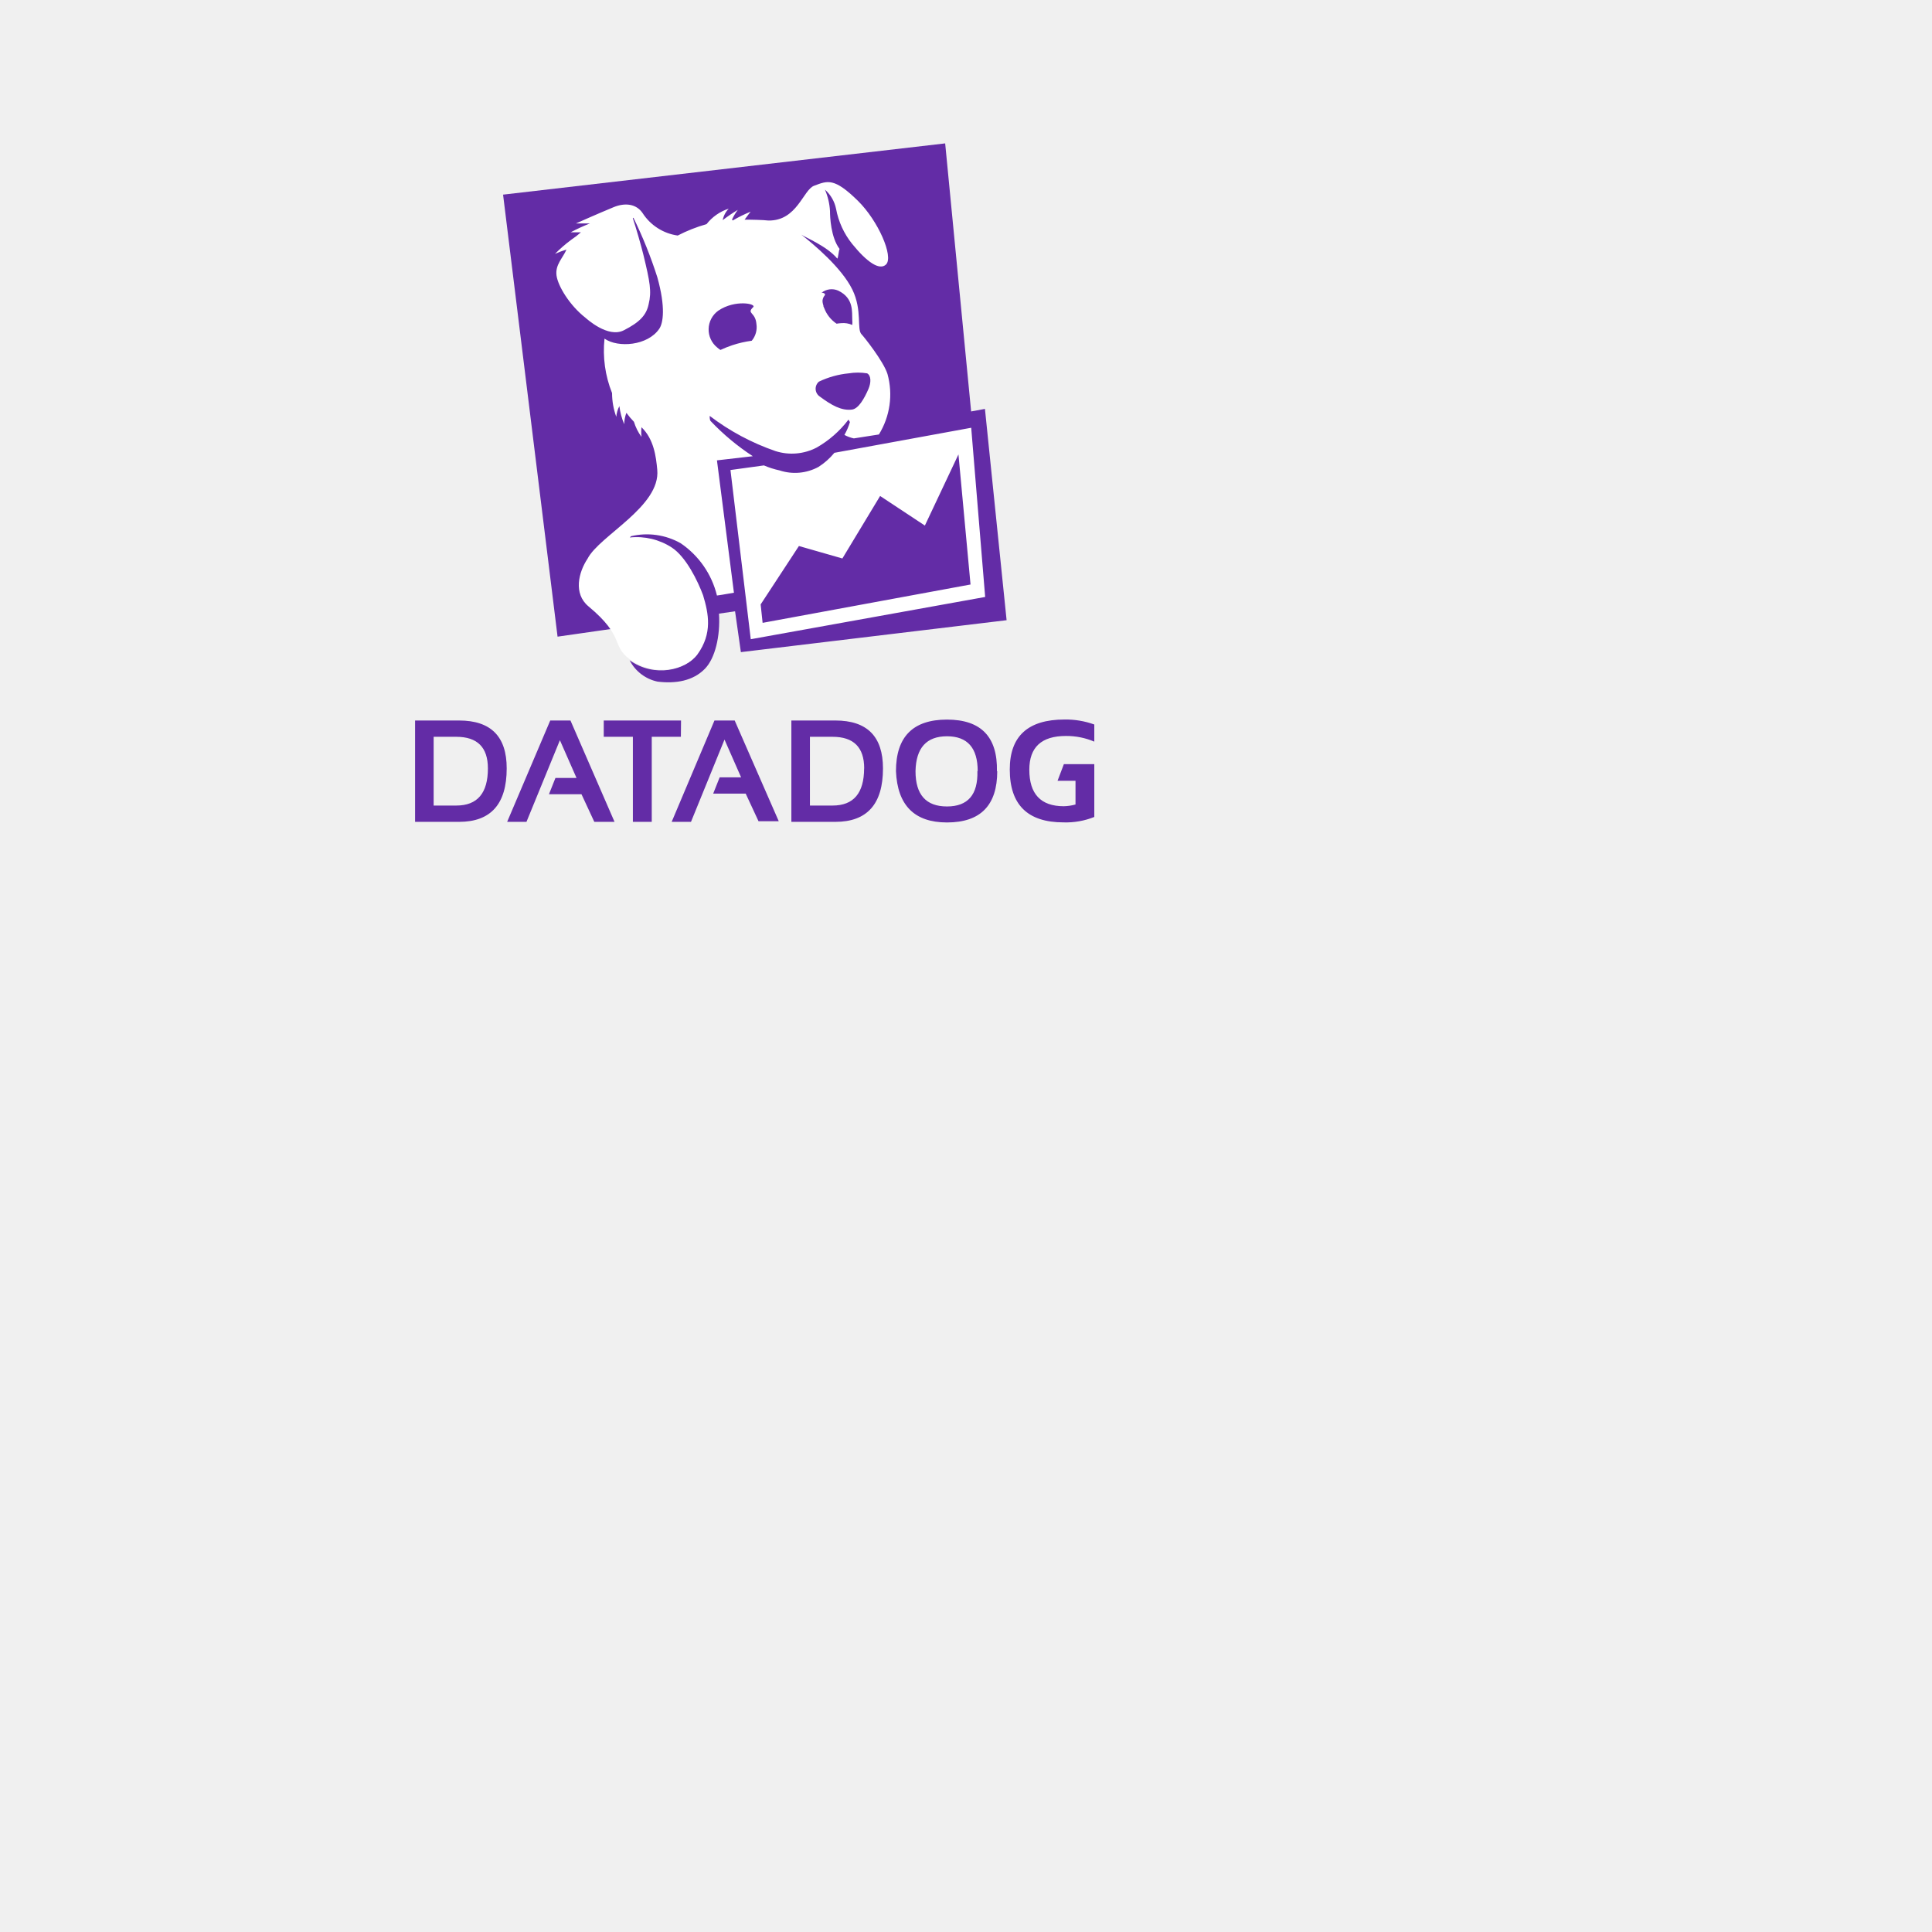
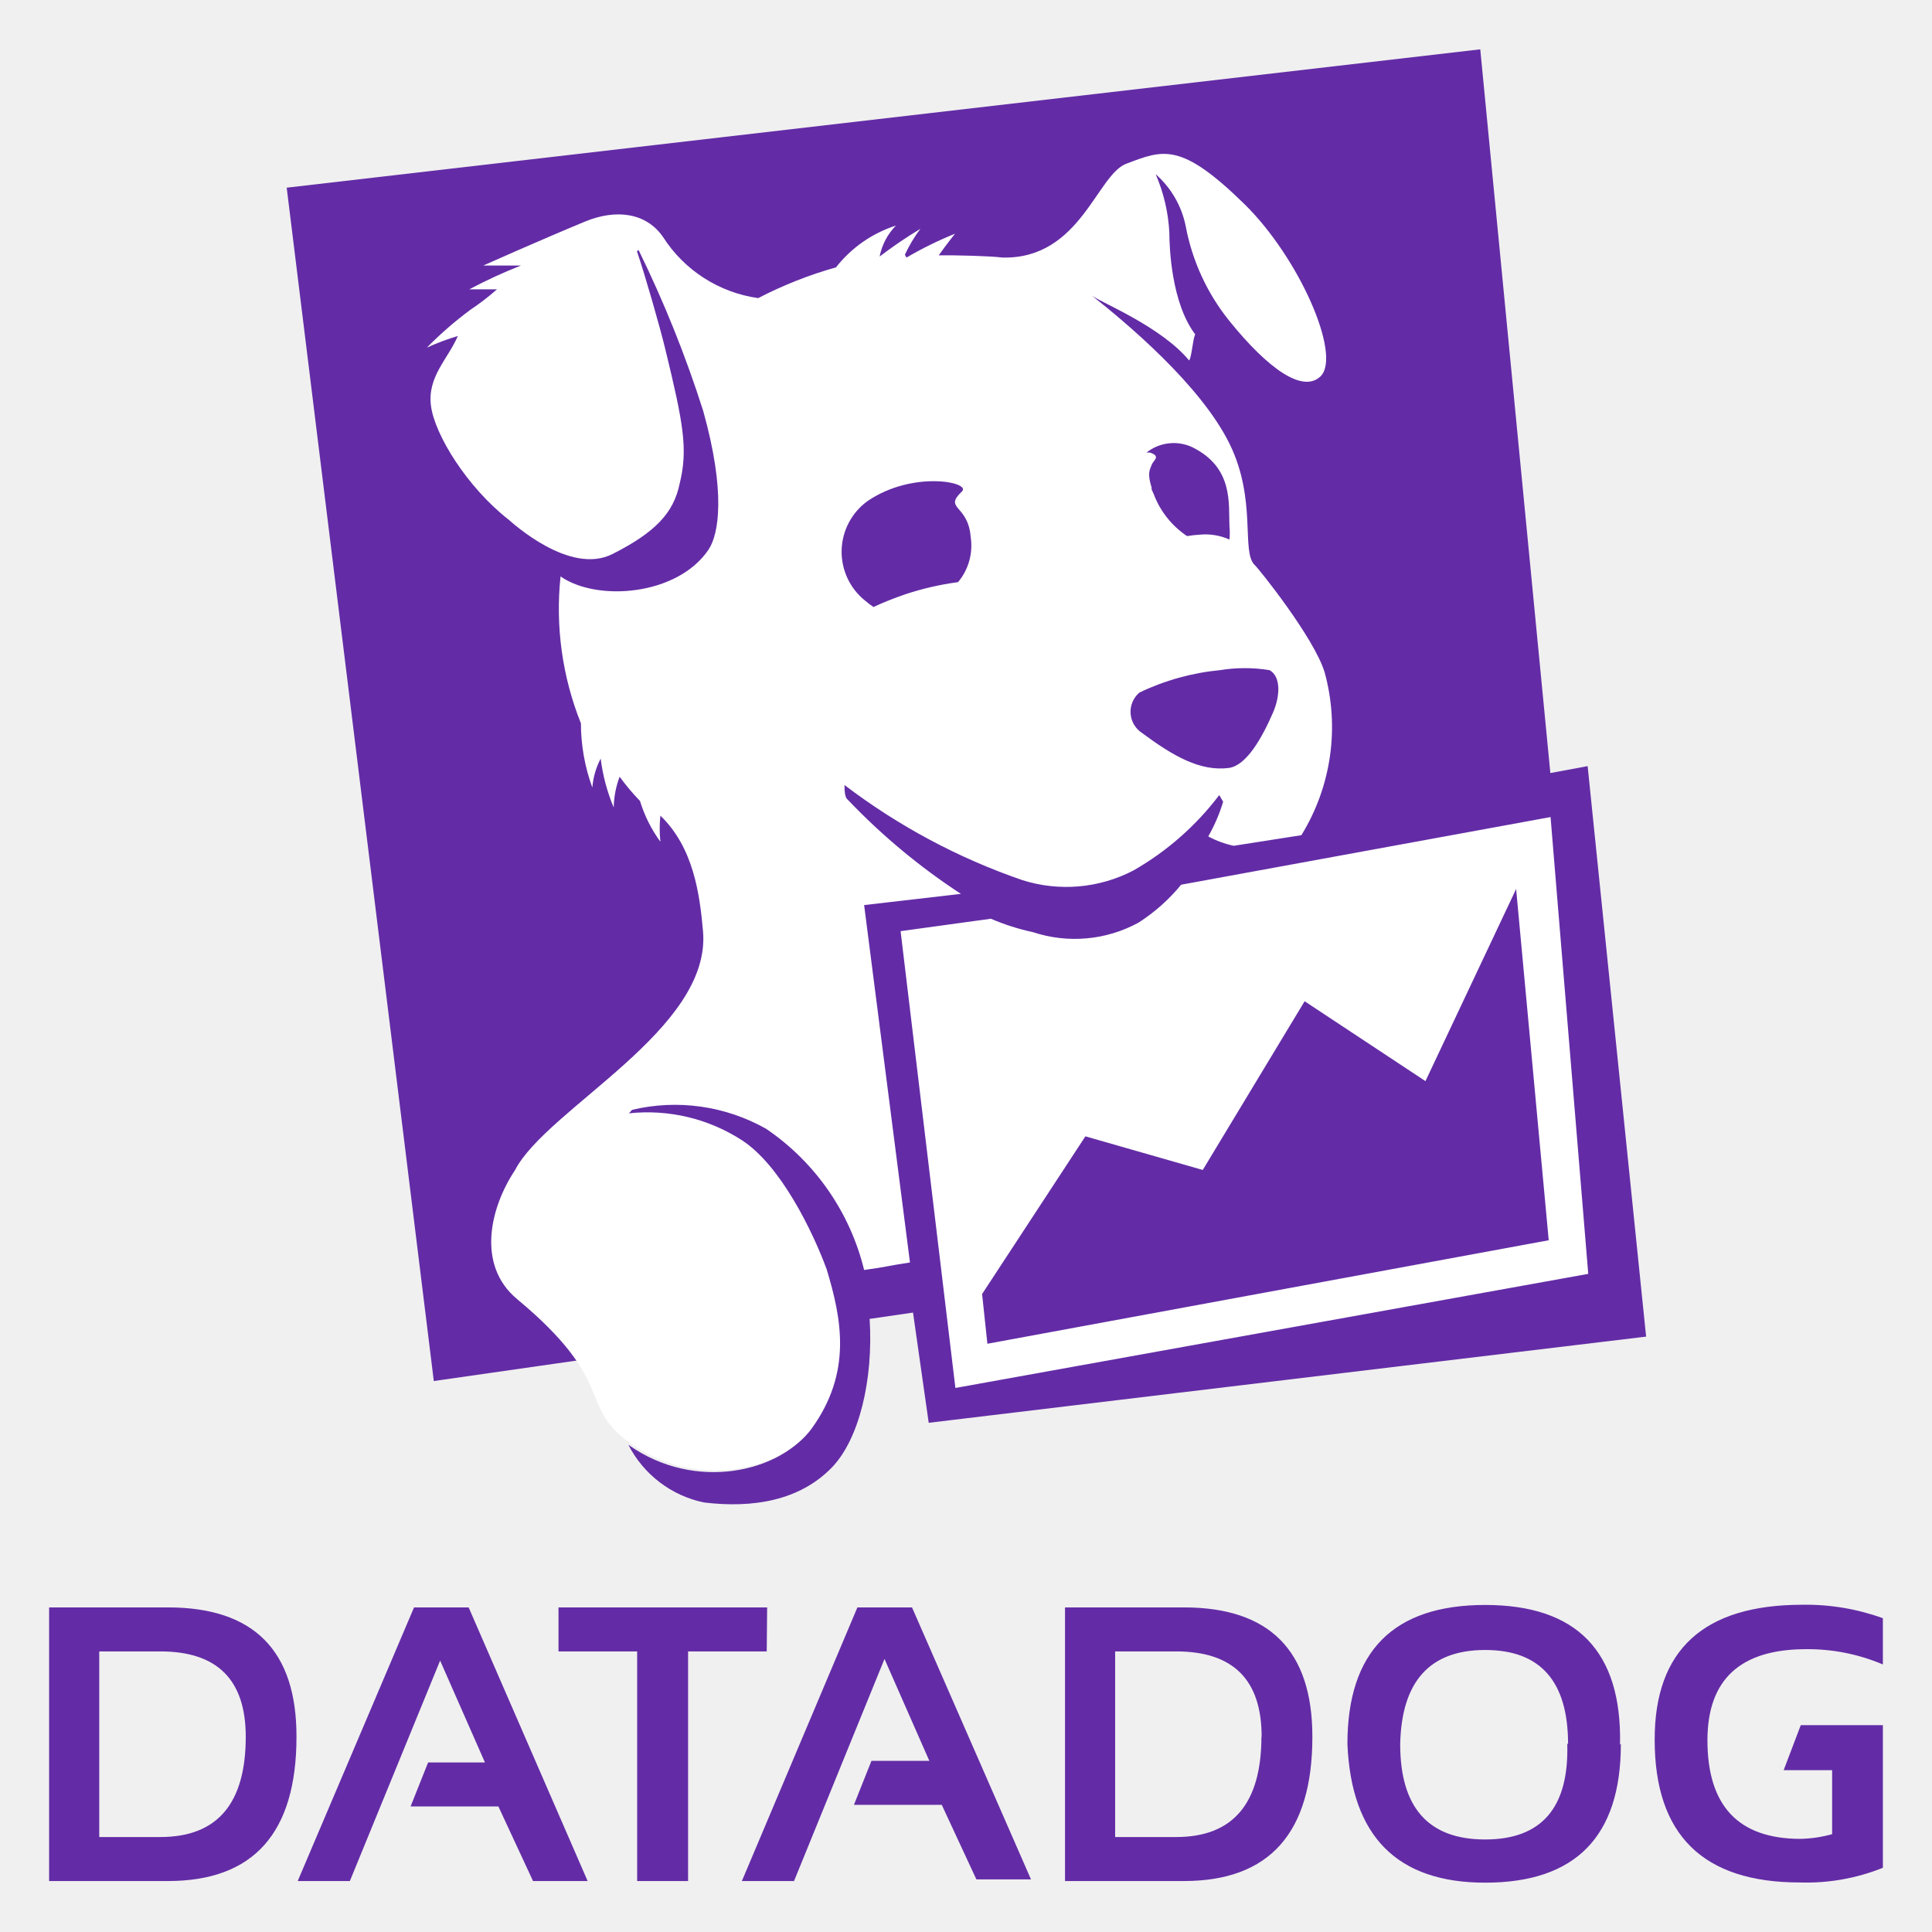
- <svg xmlns="http://www.w3.org/2000/svg" width="256" height="256">
-   <path d="m 75.59,95.47 5.84,13.43 h -2.68 l -1.7,-3.66 h -4.31 l 0.86,-2.16 h 2.79 l -2.2,-5 -4.43,10.82 H 67.2 l 5.71,-13.43 z m 14.65,0 H 80 v 2.16 h 3.86 v 11.27 h 2.5 V 97.63 h 3.86 z m -23.1,6.35 q 0,7.08 -6.31,7.08 H 55 V 95.47 h 5.83 q 6.32,0 6.31,6.35 z m -2.49,0 c 0,-2.8 -1.4,-4.19 -4.19,-4.19 h -3 v 9.11 h 3 q 4.19,0 4.19,-4.92 z m 76.32,-0.57 -0.84,2.21 h 2.38 v 3.14 a 6.32,6.32 0 0 1 -1.55,0.23 c -3.05,0 -4.57,-1.62 -4.57,-4.84 q 0,-4.47 4.84,-4.47 A 9.43,9.43 0 0 1 145,98.27 V 96 a 11.09,11.09 0 0 0 -3.95,-0.66 q -7.26,0 -7.25,6.63 0,7 7.12,7 a 10.07,10.07 0 0 0 4.08,-0.72 v -7 z M 94.67,95.47 89,108.9 h 2.56 L 96,98 l 2.2,5 h -2.84 l -0.86,2.16 h 4.31 l 1.7,3.66 h 2.68 L 97.35,95.47 Z m 22.33,6.35 q 0,7.08 -6.31,7.08 h -5.83 V 95.47 h 5.83 q 6.31,0 6.31,6.35 z m -2.49,0 c 0,-2.8 -1.4,-4.19 -4.19,-4.19 h -3 v 9.11 h 3 q 4.17,0 4.18,-4.92 z m 16,-47.64 2.87,28 L 98.17,86.41 97.4,81 95.27,81.31 c 0.19,3 -0.52,5.92 -1.86,7.3 -1.58,1.62 -3.86,2 -6.27,1.71 a 5.4,5.4 0 0 1 -3.71,-2.83 c 3.33,2.36 7.46,1.27 8.87,-0.7 a 7,7 0 0 0 1.33,-5.26 L 73.88,84.36 66.66,25.79 125.24,19 l 3.44,35.52 z m 1.63,48 q 0,6.8 -6.66,6.8 -6.47,0 -6.76,-6.8 0,-6.83 6.76,-6.83 6.76,0 6.62,6.85 z m -2.59,0 q 0,-4.62 -4.07,-4.62 -4.07,0 -4.17,4.62 0,4.68 4.17,4.68 4.17,0 4.03,-4.71 z" fill="#632ca6" />
-   <path d="m 99.75,60.45 a 31.34,31.34 0 0 1 -5.57,-4.64 c -0.17,-0.13 -0.14,-0.7 -0.14,-0.7 a 31.14,31.14 0 0 0 8.71,4.66 7.13,7.13 0 0 0 5.47,-0.47 14,14 0 0 0 4.21,-3.7 l 0.19,0.33 a 8.22,8.22 0 0 1 -0.73,1.7 4.58,4.58 0 0 0 1.25,0.46 l 3.32,-0.52 a 10.12,10.12 0 0 0 1.14,-8 c -0.52,-1.7 -3.23,-5.08 -3.43,-5.26 -0.68,-0.65 0.12,-3.18 -1.23,-5.94 -1.43,-2.92 -5.14,-6 -6.76,-7.28 0.48,0.35 3.41,1.53 4.77,3.18 0.13,-0.17 0.18,-1.06 0.3,-1.28 -1.17,-1.54 -1.27,-4.27 -1.27,-5 a 8.3,8.3 0 0 0 -0.67,-2.86 4.6,4.6 0 0 1 1.47,2.53 10.47,10.47 0 0 0 2.13,4.65 c 1.92,2.38 3.64,3.6 4.51,2.72 1,-1.06 -1.06,-5.78 -3.74,-8.42 -3.14,-3.08 -4,-2.68 -5.8,-2 -1.46,0.53 -2.26,4.69 -6.08,4.61 -0.65,-0.08 -2.31,-0.12 -3.14,-0.11 0.43,-0.6 0.8,-1.06 0.8,-1.06 a 18.09,18.09 0 0 0 -2.38,1.17 L 97,29.08 a 7.11,7.11 0 0 1 0.76,-1.27 21.92,21.92 0 0 0 -2,1.36 3,3 0 0 1 0.8,-1.52 6.11,6.11 0 0 0 -2.94,2.05 20.24,20.24 0 0 0 -3.82,1.51 6.64,6.64 0 0 1 -4.67,-3 c -0.83,-1.2 -2.31,-1.38 -3.82,-0.76 -2.2,0.91 -5,2.16 -5,2.16 0,0 0.91,0 1.85,0 a 24.26,24.26 0 0 0 -2.54,1.17 c 0,0 0.61,0 1.36,0 a 12.1,12.1 0 0 1 -1.3,1 18.06,18.06 0 0 0 -2.14,1.86 11.56,11.56 0 0 1 1.52,-0.57 c -0.5,1.15 -1.5,2 -1.32,3.42 0.18,1.42 1.77,4 3.82,5.6 0.18,0.15 3,2.74 5.09,1.68 2.09,-1.06 3,-2 3.3,-3.47 0.41,-1.67 0.18,-2.93 -0.7,-6.55 -0.29,-1.2 -1,-3.66 -1.4,-4.84 l 0.08,-0.06 a 57.76,57.76 0 0 1 3.17,7.89 c 1.12,4 0.77,6.07 0.26,6.82 -1.53,2.26 -5.47,2.56 -7.26,1.31 a 15.13,15.13 0 0 0 1,7.21 9.22,9.22 0 0 0 0.56,3.15 3.74,3.74 0 0 1 0.41,-1.42 9.06,9.06 0 0 0 0.64,2.4 4.5,4.5 0 0 1 0.29,-1.51 11,11 0 0 0 1,1.19 6.66,6.66 0 0 0 1,2 6.07,6.07 0 0 1 0,-1.28 c 1.64,1.58 1.93,3.88 2.09,5.64 0.46,4.86 -7.66,8.72 -9.23,11.77 -1.2,1.8 -1.91,4.64 0.11,6.32 4.88,4.06 3,5.18 5.45,7 3.35,2.44 7.55,1.35 9,-0.64 2,-2.77 1.48,-5.38 0.74,-7.83 C 92.47,77 90.9,73.77 89,72.54 a 8.53,8.53 0 0 0 -5.54,-1.32 l 0.15,-0.17 a 9.1,9.1 0 0 1 6.58,0.93 11.74,11.74 0 0 1 4.81,6.93 c 1.1,-0.15 1.25,-0.22 2.25,-0.37 L 95,61 Z m 11.32,-21.94 c 2.08,1 1.81,2.81 1.86,3.89 a 3.29,3.29 0 0 1 0,0.66 2.88,2.88 0 0 0 -1.46,-0.24 5.87,5.87 0 0 0 -0.62,0.07 4.29,4.29 0 0 1 -1.64,-2.07 l -0.1,-0.22 v -0.09 0 c -0.23,-0.73 -0.08,-0.88 0,-1.11 0.08,-0.23 0.48,-0.42 -0.08,-0.61 h -0.17 a 2.15,2.15 0 0 1 2.21,-0.28 z m -2.56,12.06 a 11.72,11.72 0 0 1 3.95,-1.1 7.56,7.56 0 0 1 2.44,0 c 0.54,0.3 0.54,1.22 0.17,2.08 -0.54,1.24 -1.3,2.6 -2.17,2.72 -1.4,0.18 -2.73,-0.58 -4.25,-1.71 a 1.24,1.24 0 0 1 -0.14,-1.99 z m -13.34,-9.4 c 2.23,-1.52 5.11,-0.92 4.63,-0.47 -0.92,0.88 0.3,0.62 0.43,2.23 a 2.79,2.79 0 0 1 -0.62,2.22 14.16,14.16 0 0 0 -2.57,0.59 15.74,15.74 0 0 0 -1.58,0.63 3.68,3.68 0 0 1 -0.41,-0.31 3.07,3.07 0 0 1 0.12,-4.89 z M 128.69,56.68 110.56,60 a 9,9 0 0 1 -2.09,1.86 6.53,6.53 0 0 1 -5.18,0.47 11.18,11.18 0 0 1 -2.07,-0.66 l -4.43,0.61 2.69,22.42 31.06,-5.6 z m -27.64,25.85 -0.26,-2.44 5.07,-7.74 5.76,1.65 5,-8.28 5.93,3.92 4.45,-9.43 1.6,17.24 z" fill="#ffffff" />
+ <svg xmlns="http://www.w3.org/2000/svg" width="256" height="256" viewport="0 0 256 256" version="1.1" id="svg2">
+   <defs id="defs2" />
+   <g transform="matrix(2.699783,0,0,2.699783,-141.9783,-44.75913)" id="g2">
+     <path d="m 75.59,95.47 5.84,13.43 h -2.68 l -1.7,-3.66 h -4.31 l 0.86,-2.16 h 2.79 l -2.2,-5 -4.43,10.82 H 67.2 l 5.71,-13.43 z m 14.65,0 H 80 v 2.16 h 3.86 v 11.27 h 2.5 V 97.63 h 3.86 z m -23.1,6.35 q 0,7.08 -6.31,7.08 H 55 V 95.47 h 5.83 q 6.32,0 6.31,6.35 z m -2.49,0 c 0,-2.8 -1.4,-4.19 -4.19,-4.19 h -3 v 9.11 h 3 q 4.19,0 4.19,-4.92 z m 76.32,-0.57 -0.84,2.21 h 2.38 v 3.14 a 6.32,6.32 0 0 1 -1.55,0.23 c -3.05,0 -4.57,-1.62 -4.57,-4.84 q 0,-4.47 4.84,-4.47 A 9.43,9.43 0 0 1 145,98.27 V 96 a 11.09,11.09 0 0 0 -3.95,-0.66 q -7.26,0 -7.25,6.63 0,7 7.12,7 a 10.07,10.07 0 0 0 4.08,-0.72 v -7 z M 94.67,95.47 89,108.9 h 2.56 L 96,98 l 2.2,5 h -2.84 l -0.86,2.16 h 4.31 l 1.7,3.66 h 2.68 L 97.35,95.47 Z m 22.33,6.35 q 0,7.08 -6.31,7.08 h -5.83 V 95.47 h 5.83 q 6.31,0 6.31,6.35 z m -2.49,0 c 0,-2.8 -1.4,-4.19 -4.19,-4.19 h -3 v 9.11 h 3 q 4.17,0 4.18,-4.92 z m 16,-47.64 2.87,28 L 98.17,86.41 97.4,81 95.27,81.31 c 0.19,3 -0.52,5.92 -1.86,7.3 -1.58,1.62 -3.86,2 -6.27,1.71 a 5.4,5.4 0 0 1 -3.71,-2.83 c 3.33,2.36 7.46,1.27 8.87,-0.7 a 7,7 0 0 0 1.33,-5.26 L 73.88,84.36 66.66,25.79 125.24,19 l 3.44,35.52 z m 1.63,48 q 0,6.8 -6.66,6.8 -6.47,0 -6.76,-6.8 0,-6.83 6.76,-6.83 6.76,0 6.62,6.85 z m -2.59,0 q 0,-4.62 -4.07,-4.62 -4.07,0 -4.17,4.62 0,4.68 4.17,4.68 4.17,0 4.03,-4.71 z" fill="#632ca6" id="path1" />
+     <path d="m 99.75,60.45 a 31.34,31.34 0 0 1 -5.57,-4.64 c -0.17,-0.13 -0.14,-0.7 -0.14,-0.7 a 31.14,31.14 0 0 0 8.71,4.66 7.13,7.13 0 0 0 5.47,-0.47 14,14 0 0 0 4.21,-3.7 l 0.19,0.33 a 8.22,8.22 0 0 1 -0.73,1.7 4.58,4.58 0 0 0 1.25,0.46 l 3.32,-0.52 a 10.12,10.12 0 0 0 1.14,-8 c -0.52,-1.7 -3.23,-5.08 -3.43,-5.26 -0.68,-0.65 0.12,-3.18 -1.23,-5.94 -1.43,-2.92 -5.14,-6 -6.76,-7.28 0.48,0.35 3.41,1.53 4.77,3.18 0.13,-0.17 0.18,-1.06 0.3,-1.28 -1.17,-1.54 -1.27,-4.27 -1.27,-5 a 8.3,8.3 0 0 0 -0.67,-2.86 4.6,4.6 0 0 1 1.47,2.53 10.47,10.47 0 0 0 2.13,4.65 c 1.92,2.38 3.64,3.6 4.51,2.72 1,-1.06 -1.06,-5.78 -3.74,-8.42 -3.14,-3.08 -4,-2.68 -5.8,-2 -1.46,0.53 -2.26,4.69 -6.08,4.61 -0.65,-0.08 -2.31,-0.12 -3.14,-0.11 0.43,-0.6 0.8,-1.06 0.8,-1.06 a 18.09,18.09 0 0 0 -2.38,1.17 L 97,29.08 a 7.11,7.11 0 0 1 0.76,-1.27 21.92,21.92 0 0 0 -2,1.36 3,3 0 0 1 0.8,-1.52 6.11,6.11 0 0 0 -2.94,2.05 20.24,20.24 0 0 0 -3.82,1.51 6.64,6.64 0 0 1 -4.67,-3 c -0.83,-1.2 -2.31,-1.38 -3.82,-0.76 -2.2,0.91 -5,2.16 -5,2.16 0,0 0.91,0 1.85,0 a 24.26,24.26 0 0 0 -2.54,1.17 c 0,0 0.61,0 1.36,0 a 12.1,12.1 0 0 1 -1.3,1 18.06,18.06 0 0 0 -2.14,1.86 11.56,11.56 0 0 1 1.52,-0.57 c -0.5,1.15 -1.5,2 -1.32,3.42 0.18,1.42 1.77,4 3.82,5.6 0.18,0.15 3,2.74 5.09,1.68 2.09,-1.06 3,-2 3.3,-3.47 0.41,-1.67 0.18,-2.93 -0.7,-6.55 -0.29,-1.2 -1,-3.66 -1.4,-4.84 l 0.08,-0.06 a 57.76,57.76 0 0 1 3.17,7.89 c 1.12,4 0.77,6.07 0.26,6.82 -1.53,2.26 -5.47,2.56 -7.26,1.31 a 15.13,15.13 0 0 0 1,7.21 9.22,9.22 0 0 0 0.56,3.15 3.74,3.74 0 0 1 0.41,-1.42 9.06,9.06 0 0 0 0.64,2.4 4.5,4.5 0 0 1 0.29,-1.51 11,11 0 0 0 1,1.19 6.66,6.66 0 0 0 1,2 6.07,6.07 0 0 1 0,-1.28 c 1.64,1.58 1.93,3.88 2.09,5.64 0.46,4.86 -7.66,8.72 -9.23,11.77 -1.2,1.8 -1.91,4.64 0.11,6.32 4.88,4.06 3,5.18 5.45,7 3.35,2.44 7.55,1.35 9,-0.64 2,-2.77 1.48,-5.38 0.74,-7.83 C 92.47,77 90.9,73.77 89,72.54 a 8.53,8.53 0 0 0 -5.54,-1.32 l 0.15,-0.17 a 9.1,9.1 0 0 1 6.58,0.93 11.74,11.74 0 0 1 4.81,6.93 c 1.1,-0.15 1.25,-0.22 2.25,-0.37 L 95,61 Z m 11.32,-21.94 c 2.08,1 1.81,2.81 1.86,3.89 a 3.29,3.29 0 0 1 0,0.66 2.88,2.88 0 0 0 -1.46,-0.24 5.87,5.87 0 0 0 -0.62,0.07 4.29,4.29 0 0 1 -1.64,-2.07 l -0.1,-0.22 v -0.09 0 c -0.23,-0.73 -0.08,-0.88 0,-1.11 0.08,-0.23 0.48,-0.42 -0.08,-0.61 h -0.17 a 2.15,2.15 0 0 1 2.21,-0.28 z m -2.56,12.06 a 11.72,11.72 0 0 1 3.95,-1.1 7.56,7.56 0 0 1 2.44,0 c 0.54,0.3 0.54,1.22 0.17,2.08 -0.54,1.24 -1.3,2.6 -2.17,2.72 -1.4,0.18 -2.73,-0.58 -4.25,-1.71 a 1.24,1.24 0 0 1 -0.14,-1.99 z m -13.34,-9.4 c 2.23,-1.52 5.11,-0.92 4.63,-0.47 -0.92,0.88 0.3,0.62 0.43,2.23 a 2.79,2.79 0 0 1 -0.62,2.22 14.16,14.16 0 0 0 -2.57,0.59 15.74,15.74 0 0 0 -1.58,0.63 3.68,3.68 0 0 1 -0.41,-0.31 3.07,3.07 0 0 1 0.12,-4.89 z M 128.69,56.68 110.56,60 a 9,9 0 0 1 -2.09,1.86 6.53,6.53 0 0 1 -5.18,0.47 11.18,11.18 0 0 1 -2.07,-0.66 l -4.43,0.61 2.69,22.42 31.06,-5.6 z m -27.64,25.85 -0.26,-2.44 5.07,-7.74 5.76,1.65 5,-8.28 5.93,3.92 4.45,-9.43 1.6,17.24 z" fill="#ffffff" id="path2" />
+   </g>
</svg>
